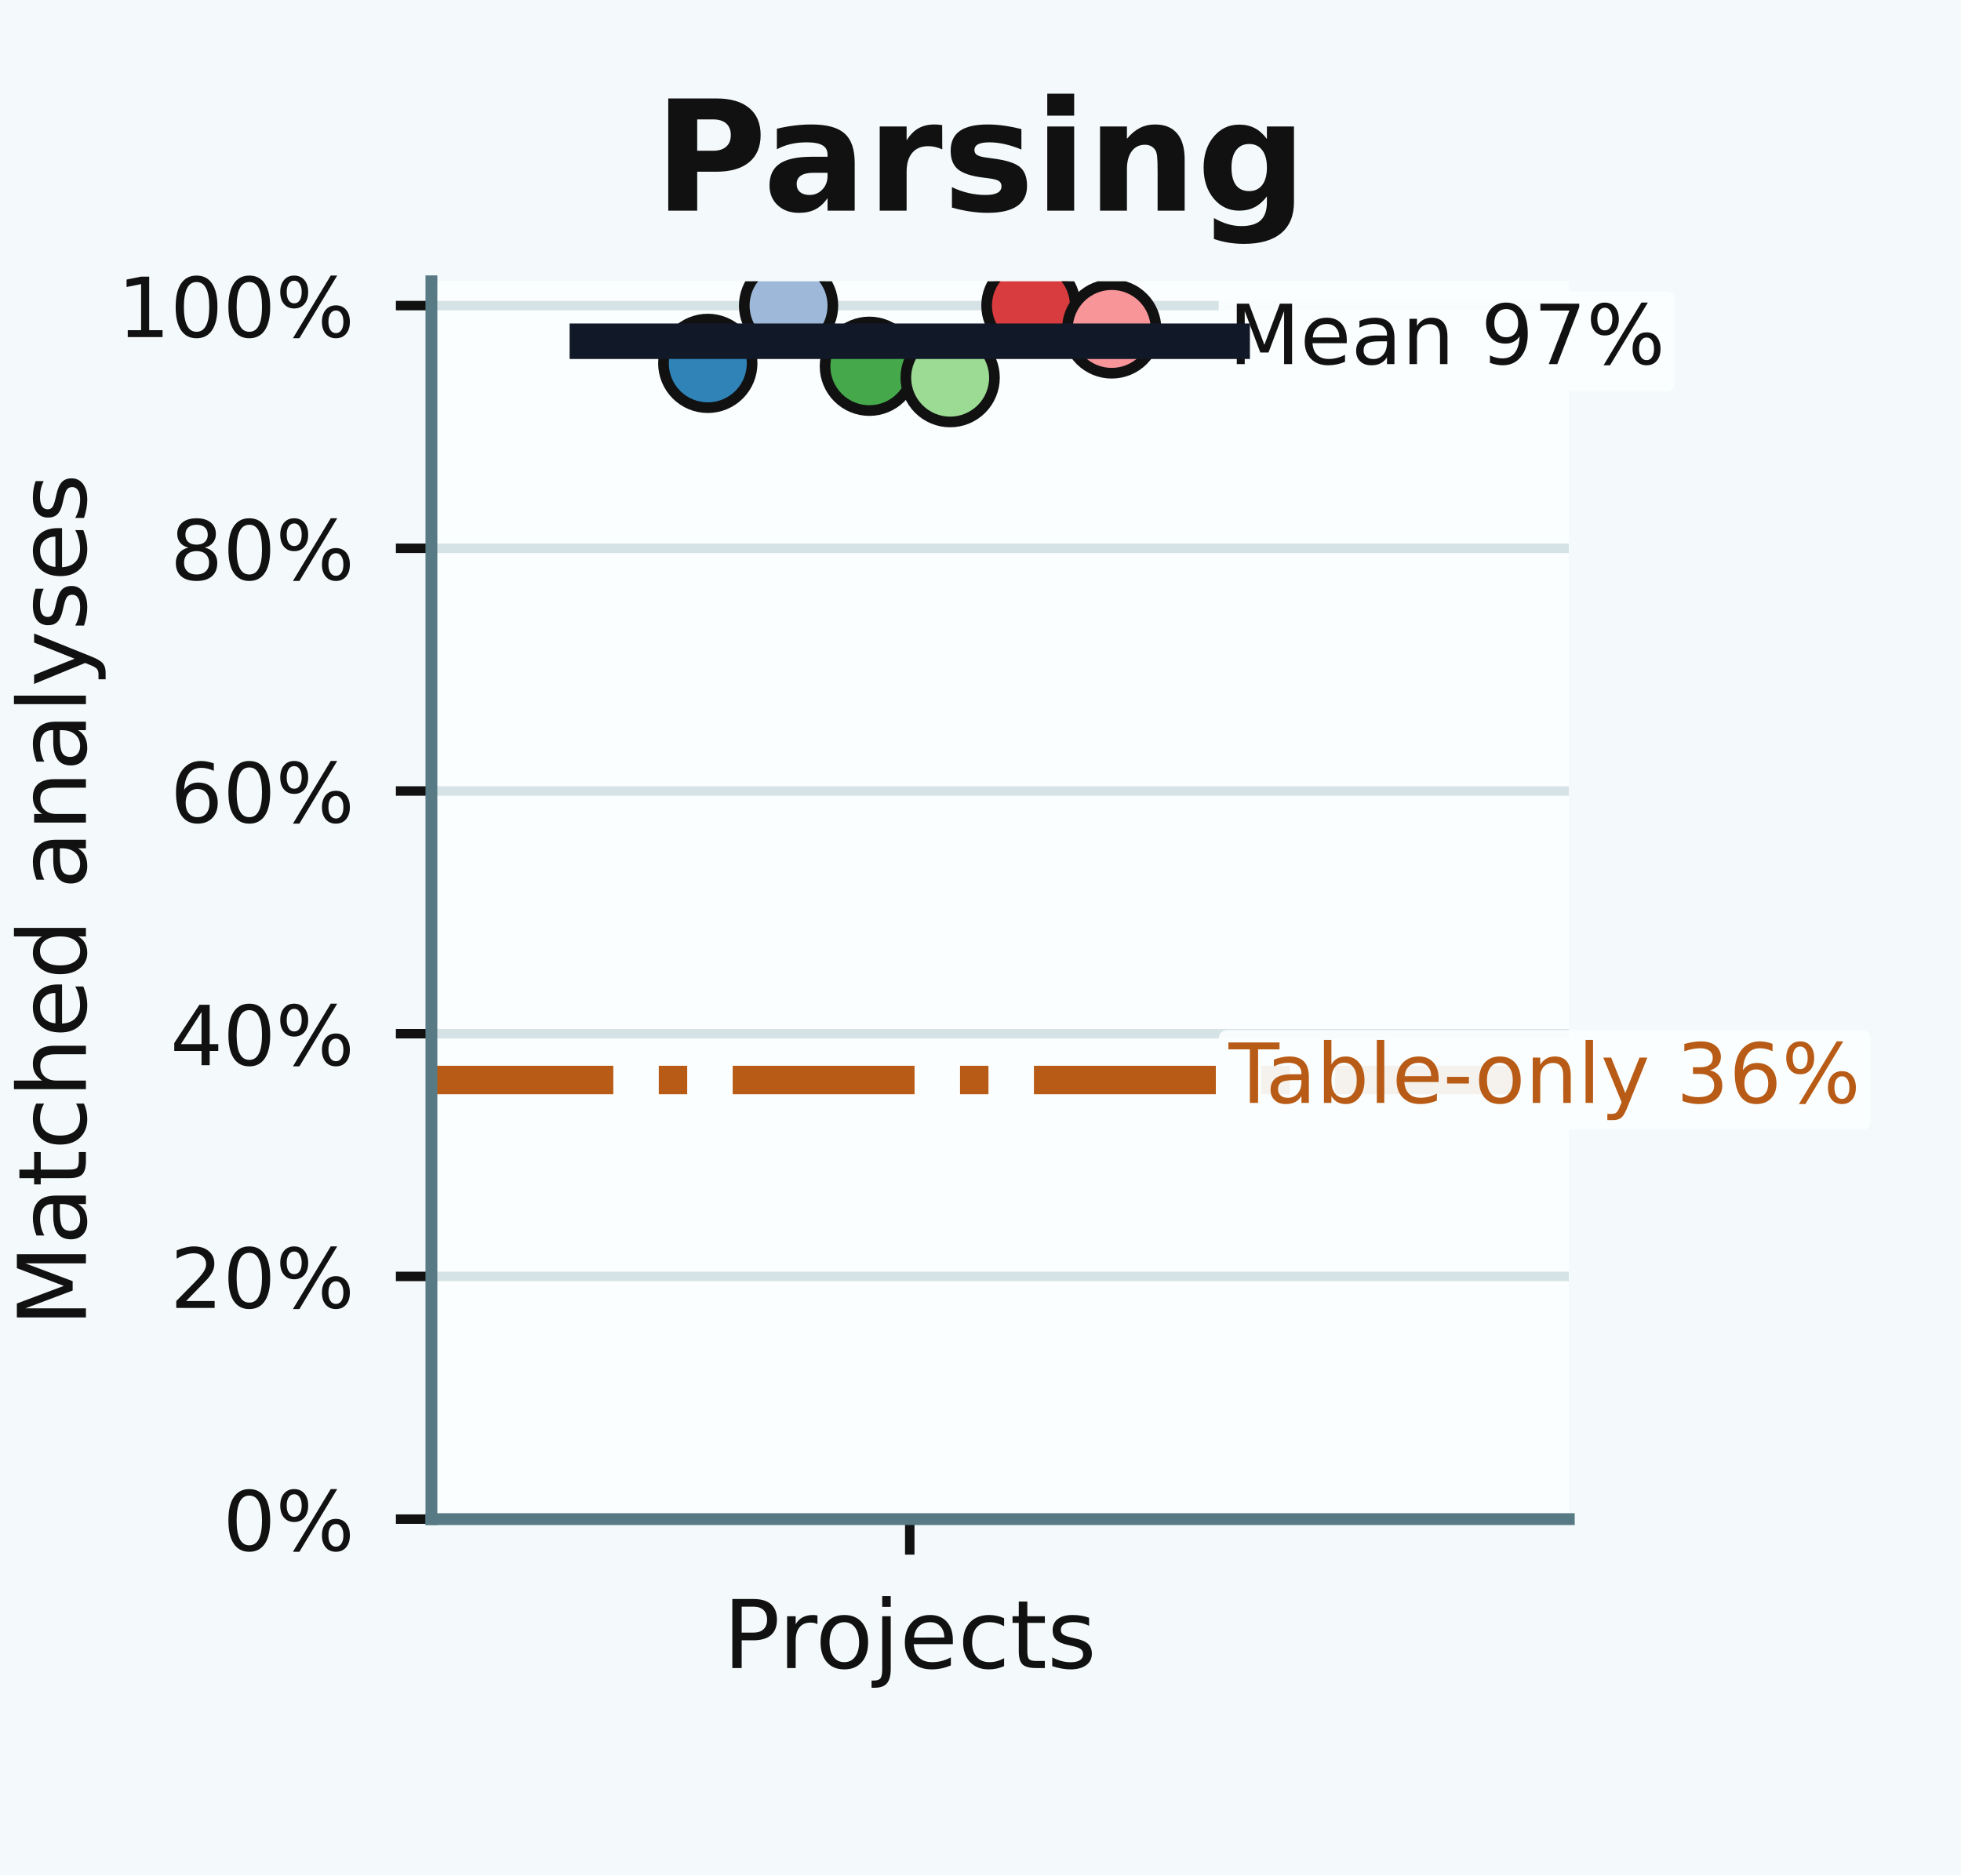
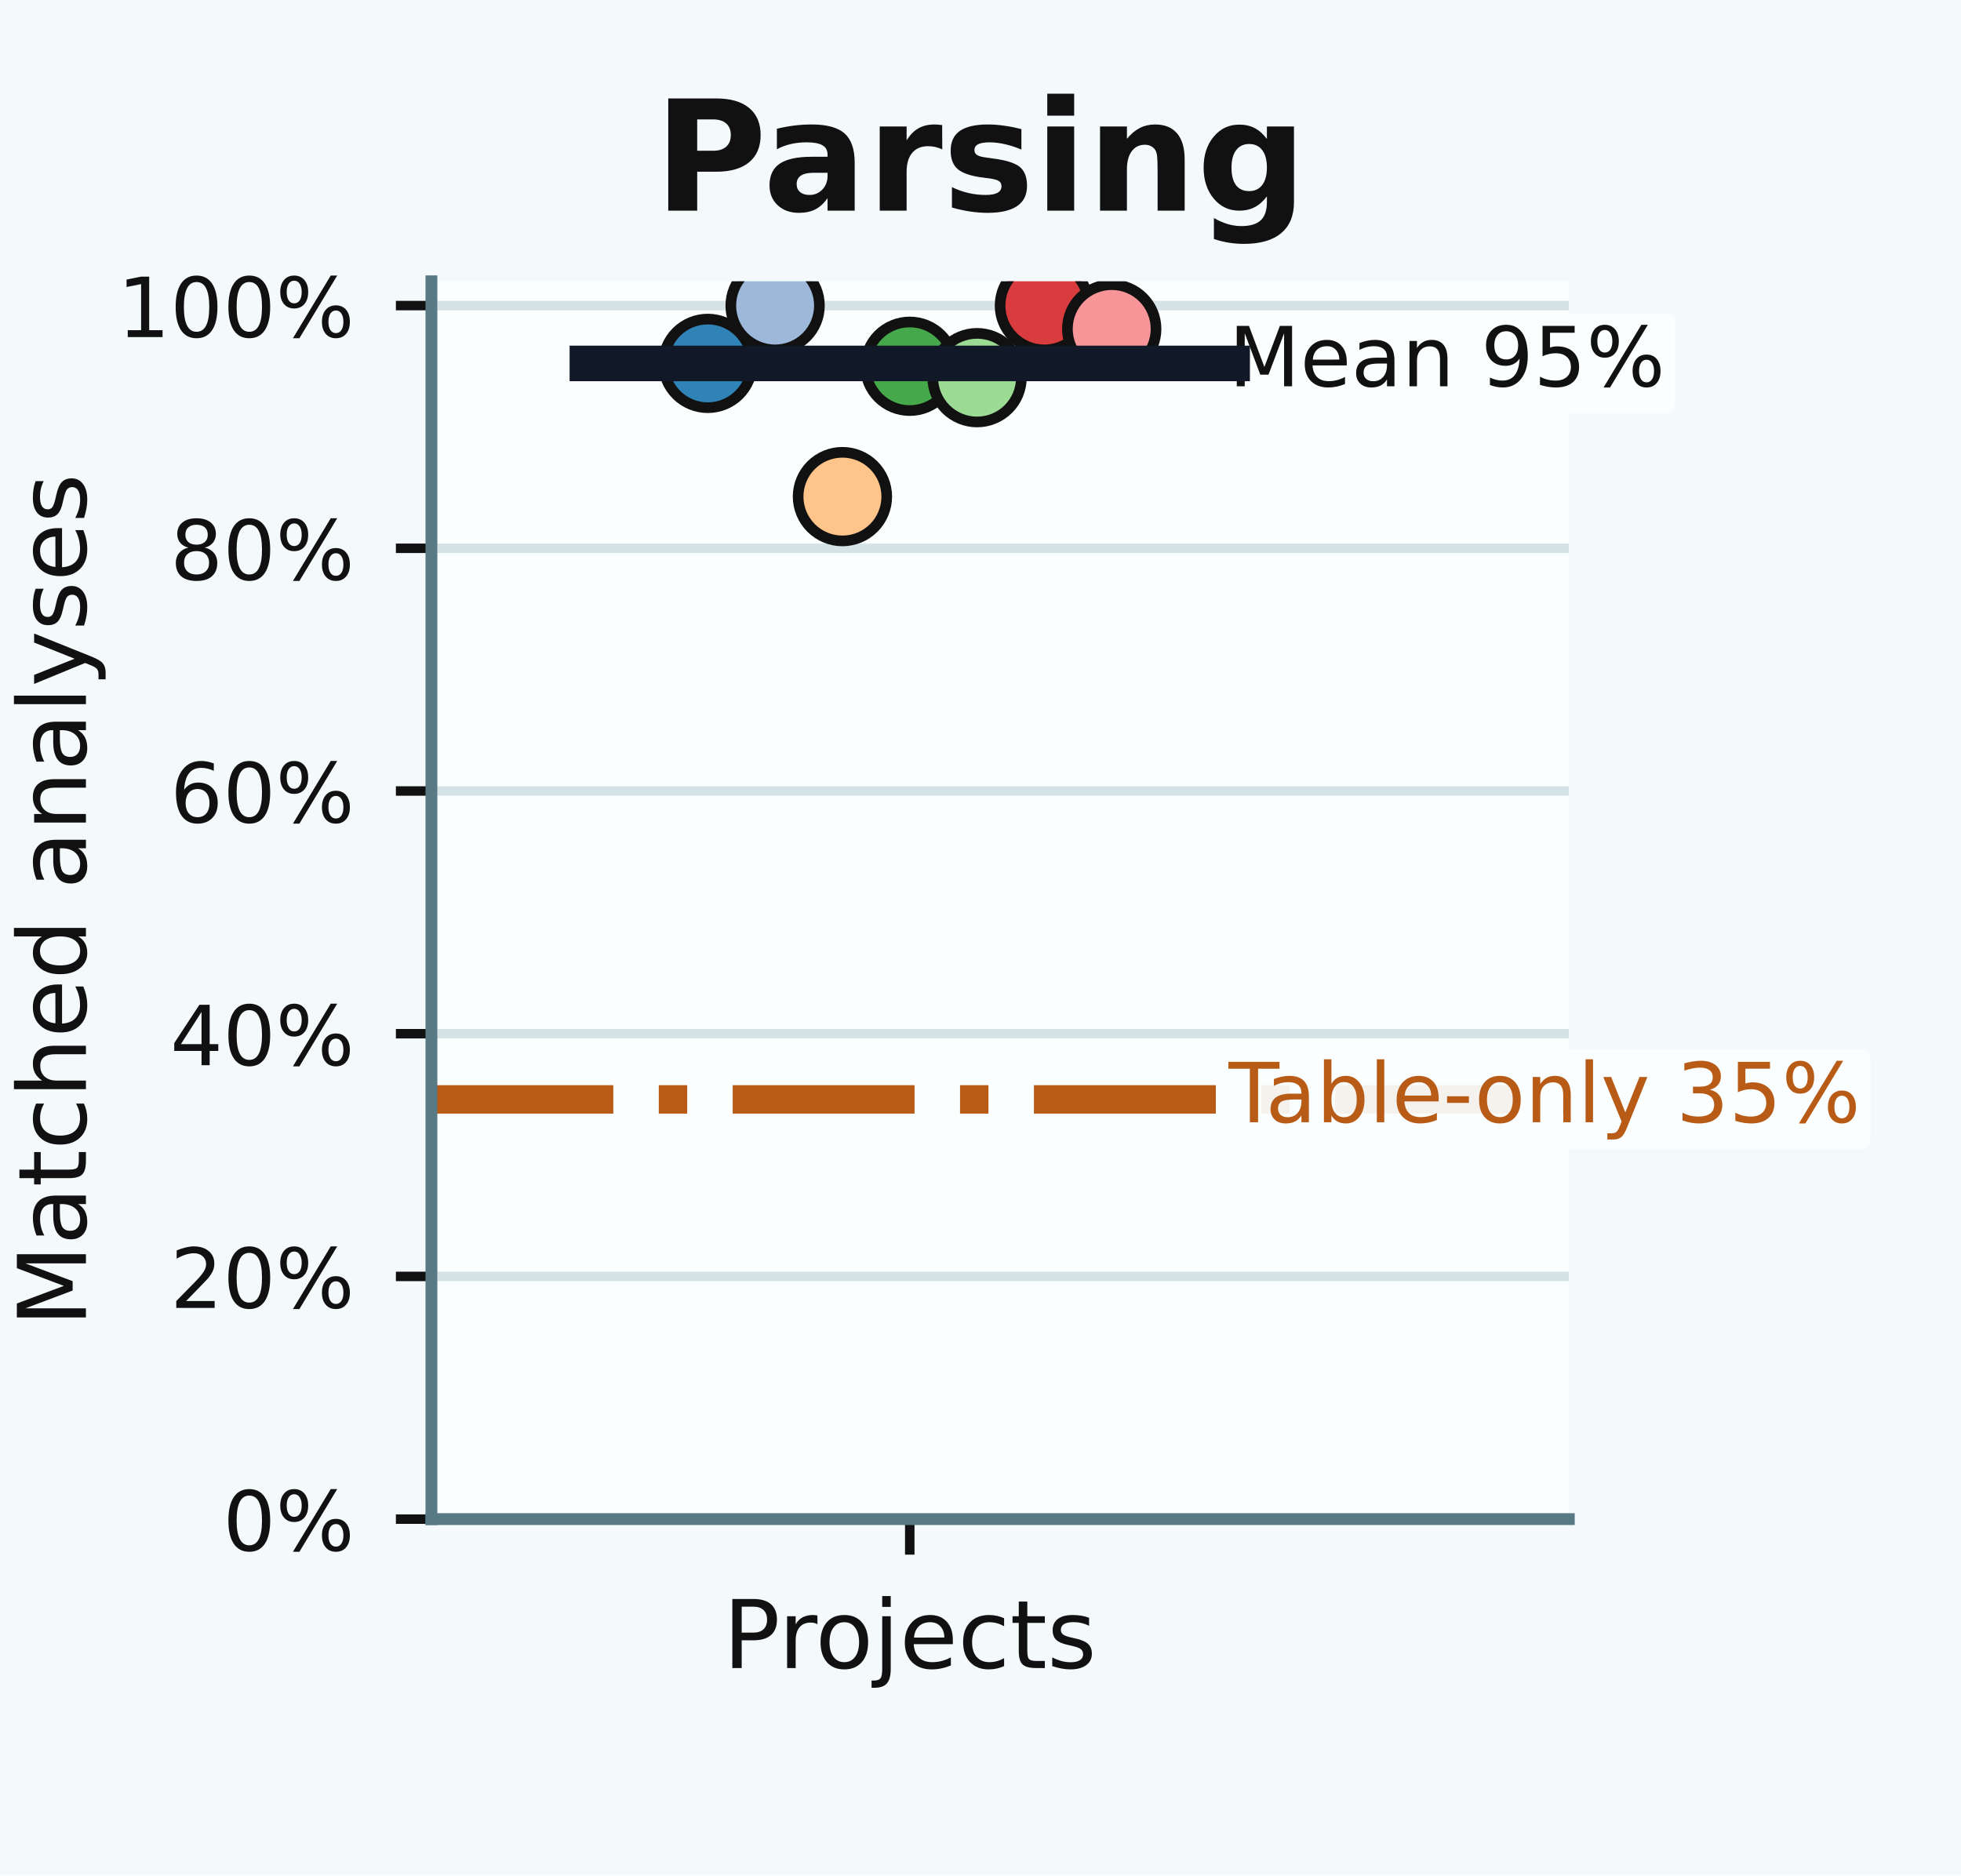
<svg xmlns="http://www.w3.org/2000/svg" xmlns:xlink="http://www.w3.org/1999/xlink" width="165.6pt" height="158.4pt" viewBox="0 0 165.6 158.4" version="1.1">
  <defs>
    <style type="text/css">*{stroke-linejoin: round; stroke-linecap: butt}</style>
  </defs>
  <g id="figure_1">
    <g id="patch_1">
      <path d="M 0 158.4  L 165.6 158.4  L 165.6 0  L 0 0  z " style="fill: #f4fafb" />
    </g>
    <g id="axes_1">
      <g id="patch_2">
        <path d="M 36.432 128.304  L 132.48 128.304  L 132.48 23.76  L 36.432 23.76  z " style="fill: #fbfefe" />
      </g>
      <g id="matplotlib.axis_1">
        <g id="xtick_1">
          <g id="line2d_1">
            <defs>
-               <path id="m697a2c0433" d="M 0 0  L 0 3  " style="stroke: #111111; stroke-width: 0.8" />
+               <path id="m175a71ac74" d="M 0 0  L 0 3  " style="stroke: #111111; stroke-width: 0.8" />
            </defs>
            <g>
-               <use xlink:href="#m697a2c0433" x="76.826" y="128.304" style="fill: #111111; stroke: #111111; stroke-width: 0.8" />
+               <use xlink:href="#m175a71ac74" x="76.826" y="128.304" style="fill: #111111; stroke: #111111; stroke-width: 0.8" />
            </g>
          </g>
          <g id="text_1">
            <g style="fill: #111111" transform="translate(61.05852 140.8827) scale(0.08 -0.08)">
              <defs>
                <path id="DejaVuSans-50" d="M 1259 4147  L 1259 2394  L 2053 2394  Q 2494 2394 2734 2622  Q 2975 2850 2975 3272  Q 2975 3691 2734 3919  Q 2494 4147 2053 4147  L 1259 4147  z M 628 4666  L 2053 4666  Q 2838 4666 3239 4311  Q 3641 3956 3641 3272  Q 3641 2581 3239 2228  Q 2838 1875 2053 1875  L 1259 1875  L 1259 0  L 628 0  L 628 4666  z " transform="scale(0.015625)" />
                <path id="DejaVuSans-72" d="M 2631 2963  Q 2534 3019 2420 3045  Q 2306 3072 2169 3072  Q 1681 3072 1420 2755  Q 1159 2438 1159 1844  L 1159 0  L 581 0  L 581 3500  L 1159 3500  L 1159 2956  Q 1341 3275 1631 3429  Q 1922 3584 2338 3584  Q 2397 3584 2469 3576  Q 2541 3569 2628 3553  L 2631 2963  z " transform="scale(0.015625)" />
                <path id="DejaVuSans-6f" d="M 1959 3097  Q 1497 3097 1228 2736  Q 959 2375 959 1747  Q 959 1119 1226 758  Q 1494 397 1959 397  Q 2419 397 2687 759  Q 2956 1122 2956 1747  Q 2956 2369 2687 2733  Q 2419 3097 1959 3097  z M 1959 3584  Q 2709 3584 3137 3096  Q 3566 2609 3566 1747  Q 3566 888 3137 398  Q 2709 -91 1959 -91  Q 1206 -91 779 398  Q 353 888 353 1747  Q 353 2609 779 3096  Q 1206 3584 1959 3584  z " transform="scale(0.015625)" />
                <path id="DejaVuSans-6a" d="M 603 3500  L 1178 3500  L 1178 -63  Q 1178 -731 923 -1031  Q 669 -1331 103 -1331  L -116 -1331  L -116 -844  L 38 -844  Q 366 -844 484 -692  Q 603 -541 603 -63  L 603 3500  z M 603 4863  L 1178 4863  L 1178 4134  L 603 4134  L 603 4863  z " transform="scale(0.015625)" />
                <path id="DejaVuSans-65" d="M 3597 1894  L 3597 1613  L 953 1613  Q 991 1019 1311 708  Q 1631 397 2203 397  Q 2534 397 2845 478  Q 3156 559 3463 722  L 3463 178  Q 3153 47 2828 -22  Q 2503 -91 2169 -91  Q 1331 -91 842 396  Q 353 884 353 1716  Q 353 2575 817 3079  Q 1281 3584 2069 3584  Q 2775 3584 3186 3129  Q 3597 2675 3597 1894  z M 3022 2063  Q 3016 2534 2758 2815  Q 2500 3097 2075 3097  Q 1594 3097 1305 2825  Q 1016 2553 972 2059  L 3022 2063  z " transform="scale(0.015625)" />
                <path id="DejaVuSans-63" d="M 3122 3366  L 3122 2828  Q 2878 2963 2633 3030  Q 2388 3097 2138 3097  Q 1578 3097 1268 2742  Q 959 2388 959 1747  Q 959 1106 1268 751  Q 1578 397 2138 397  Q 2388 397 2633 464  Q 2878 531 3122 666  L 3122 134  Q 2881 22 2623 -34  Q 2366 -91 2075 -91  Q 1284 -91 818 406  Q 353 903 353 1747  Q 353 2603 823 3093  Q 1294 3584 2113 3584  Q 2378 3584 2631 3529  Q 2884 3475 3122 3366  z " transform="scale(0.015625)" />
                <path id="DejaVuSans-74" d="M 1172 4494  L 1172 3500  L 2356 3500  L 2356 3053  L 1172 3053  L 1172 1153  Q 1172 725 1289 603  Q 1406 481 1766 481  L 2356 481  L 2356 0  L 1766 0  Q 1100 0 847 248  Q 594 497 594 1153  L 594 3053  L 172 3053  L 172 3500  L 594 3500  L 594 4494  L 1172 4494  z " transform="scale(0.015625)" />
                <path id="DejaVuSans-73" d="M 2834 3397  L 2834 2853  Q 2591 2978 2328 3040  Q 2066 3103 1784 3103  Q 1356 3103 1142 2972  Q 928 2841 928 2578  Q 928 2378 1081 2264  Q 1234 2150 1697 2047  L 1894 2003  Q 2506 1872 2764 1633  Q 3022 1394 3022 966  Q 3022 478 2636 193  Q 2250 -91 1575 -91  Q 1294 -91 989 -36  Q 684 19 347 128  L 347 722  Q 666 556 975 473  Q 1284 391 1588 391  Q 1994 391 2212 530  Q 2431 669 2431 922  Q 2431 1156 2273 1281  Q 2116 1406 1581 1522  L 1381 1569  Q 847 1681 609 1914  Q 372 2147 372 2553  Q 372 3047 722 3315  Q 1072 3584 1716 3584  Q 2034 3584 2315 3537  Q 2597 3491 2834 3397  z " transform="scale(0.015625)" />
              </defs>
              <use xlink:href="#DejaVuSans-50" />
              <use xlink:href="#DejaVuSans-72" transform="translate(58.55273 0)" />
              <use xlink:href="#DejaVuSans-6f" transform="translate(97.41602 0)" />
              <use xlink:href="#DejaVuSans-6a" transform="translate(158.5977 0)" />
              <use xlink:href="#DejaVuSans-65" transform="translate(186.3809 0)" />
              <use xlink:href="#DejaVuSans-63" transform="translate(247.9043 0)" />
              <use xlink:href="#DejaVuSans-74" transform="translate(302.8848 0)" />
              <use xlink:href="#DejaVuSans-73" transform="translate(342.0938 0)" />
            </g>
          </g>
        </g>
      </g>
      <g id="matplotlib.axis_2">
        <g id="ytick_1">
          <g id="line2d_2">
-             <path d="M 36.432 128.304  L 132.48 128.304  " clip-path="url(#paa375cc5f7)" style="fill: none; stroke: #c8d8dd; stroke-opacity: 0.72; stroke-width: 0.8; stroke-linecap: square" />
+             <path d="M 36.432 128.304  L 132.48 128.304  " clip-path="url(#pbb4b56cf1d)" style="fill: none; stroke: #c8d8dd; stroke-opacity: 0.72; stroke-width: 0.8; stroke-linecap: square" />
          </g>
          <g id="line2d_3">
            <defs>
-               <path id="mcfb5c35cbd" d="M 0 0  L -3 0  " style="stroke: #111111; stroke-width: 0.8" />
+               <path id="m7b8b18f53b" d="M 0 0  L -3 0  " style="stroke: #111111; stroke-width: 0.8" />
            </defs>
            <g>
-               <use xlink:href="#mcfb5c35cbd" x="36.432" y="128.304" style="fill: #111111; stroke: #111111; stroke-width: 0.8" />
+               <use xlink:href="#m7b8b18f53b" x="36.432" y="128.304" style="fill: #111111; stroke: #111111; stroke-width: 0.8" />
            </g>
          </g>
          <g id="text_2">
            <g style="fill: #111111" transform="translate(18.82716 130.9635) scale(0.07 -0.07)">
              <defs>
                <path id="DejaVuSans-30" d="M 2034 4250  Q 1547 4250 1301 3770  Q 1056 3291 1056 2328  Q 1056 1369 1301 889  Q 1547 409 2034 409  Q 2525 409 2770 889  Q 3016 1369 3016 2328  Q 3016 3291 2770 3770  Q 2525 4250 2034 4250  z M 2034 4750  Q 2819 4750 3233 4129  Q 3647 3509 3647 2328  Q 3647 1150 3233 529  Q 2819 -91 2034 -91  Q 1250 -91 836 529  Q 422 1150 422 2328  Q 422 3509 836 4129  Q 1250 4750 2034 4750  z " transform="scale(0.015625)" />
                <path id="DejaVuSans-25" d="M 4653 2053  Q 4381 2053 4226 1822  Q 4072 1591 4072 1178  Q 4072 772 4226 539  Q 4381 306 4653 306  Q 4919 306 5073 539  Q 5228 772 5228 1178  Q 5228 1588 5073 1820  Q 4919 2053 4653 2053  z M 4653 2450  Q 5147 2450 5437 2106  Q 5728 1763 5728 1178  Q 5728 594 5436 251  Q 5144 -91 4653 -91  Q 4153 -91 3862 251  Q 3572 594 3572 1178  Q 3572 1766 3864 2108  Q 4156 2450 4653 2450  z M 1428 4353  Q 1159 4353 1004 4120  Q 850 3888 850 3481  Q 850 3069 1003 2837  Q 1156 2606 1428 2606  Q 1700 2606 1854 2837  Q 2009 3069 2009 3481  Q 2009 3884 1853 4118  Q 1697 4353 1428 4353  z M 4250 4750  L 4750 4750  L 1831 -91  L 1331 -91  L 4250 4750  z M 1428 4750  Q 1922 4750 2215 4408  Q 2509 4066 2509 3481  Q 2509 2891 2217 2550  Q 1925 2209 1428 2209  Q 931 2209 642 2551  Q 353 2894 353 3481  Q 353 4063 643 4406  Q 934 4750 1428 4750  z " transform="scale(0.015625)" />
              </defs>
              <use xlink:href="#DejaVuSans-30" />
              <use xlink:href="#DejaVuSans-25" transform="translate(63.62305 0)" />
            </g>
          </g>
        </g>
        <g id="ytick_2">
          <g id="line2d_4">
-             <path d="M 36.432 107.805  L 132.48 107.805  " clip-path="url(#paa375cc5f7)" style="fill: none; stroke: #c8d8dd; stroke-opacity: 0.72; stroke-width: 0.8; stroke-linecap: square" />
+             <path d="M 36.432 107.805  L 132.48 107.805  " clip-path="url(#pbb4b56cf1d)" style="fill: none; stroke: #c8d8dd; stroke-opacity: 0.72; stroke-width: 0.8; stroke-linecap: square" />
          </g>
          <g id="line2d_5">
            <g>
-               <use xlink:href="#mcfb5c35cbd" x="36.432" y="107.805" style="fill: #111111; stroke: #111111; stroke-width: 0.8" />
+               <use xlink:href="#m7b8b18f53b" x="36.432" y="107.805" style="fill: #111111; stroke: #111111; stroke-width: 0.8" />
            </g>
          </g>
          <g id="text_3">
            <g style="fill: #111111" transform="translate(14.37341 110.4646) scale(0.07 -0.07)">
              <defs>
                <path id="DejaVuSans-32" d="M 1228 531  L 3431 531  L 3431 0  L 469 0  L 469 531  Q 828 903 1448 1529  Q 2069 2156 2228 2338  Q 2531 2678 2651 2914  Q 2772 3150 2772 3378  Q 2772 3750 2511 3984  Q 2250 4219 1831 4219  Q 1534 4219 1204 4116  Q 875 4013 500 3803  L 500 4441  Q 881 4594 1212 4672  Q 1544 4750 1819 4750  Q 2544 4750 2975 4387  Q 3406 4025 3406 3419  Q 3406 3131 3298 2873  Q 3191 2616 2906 2266  Q 2828 2175 2409 1742  Q 1991 1309 1228 531  z " transform="scale(0.015625)" />
              </defs>
              <use xlink:href="#DejaVuSans-32" />
              <use xlink:href="#DejaVuSans-30" transform="translate(63.62305 0)" />
              <use xlink:href="#DejaVuSans-25" transform="translate(127.2461 0)" />
            </g>
          </g>
        </g>
        <g id="ytick_3">
          <g id="line2d_6">
-             <path d="M 36.432 87.306  L 132.48 87.306  " clip-path="url(#paa375cc5f7)" style="fill: none; stroke: #c8d8dd; stroke-opacity: 0.72; stroke-width: 0.8; stroke-linecap: square" />
+             <path d="M 36.432 87.306  L 132.48 87.306  " clip-path="url(#pbb4b56cf1d)" style="fill: none; stroke: #c8d8dd; stroke-opacity: 0.72; stroke-width: 0.8; stroke-linecap: square" />
          </g>
          <g id="line2d_7">
            <g>
-               <use xlink:href="#mcfb5c35cbd" x="36.432" y="87.306" style="fill: #111111; stroke: #111111; stroke-width: 0.8" />
+               <use xlink:href="#m7b8b18f53b" x="36.432" y="87.306" style="fill: #111111; stroke: #111111; stroke-width: 0.8" />
            </g>
          </g>
          <g id="text_4">
            <g style="fill: #111111" transform="translate(14.37341 89.96581) scale(0.07 -0.07)">
              <defs>
                <path id="DejaVuSans-34" d="M 2419 4116  L 825 1625  L 2419 1625  L 2419 4116  z M 2253 4666  L 3047 4666  L 3047 1625  L 3713 1625  L 3713 1100  L 3047 1100  L 3047 0  L 2419 0  L 2419 1100  L 313 1100  L 313 1709  L 2253 4666  z " transform="scale(0.015625)" />
              </defs>
              <use xlink:href="#DejaVuSans-34" />
              <use xlink:href="#DejaVuSans-30" transform="translate(63.62305 0)" />
              <use xlink:href="#DejaVuSans-25" transform="translate(127.2461 0)" />
            </g>
          </g>
        </g>
        <g id="ytick_4">
          <g id="line2d_8">
-             <path d="M 36.432 66.808  L 132.48 66.808  " clip-path="url(#paa375cc5f7)" style="fill: none; stroke: #c8d8dd; stroke-opacity: 0.72; stroke-width: 0.8; stroke-linecap: square" />
+             <path d="M 36.432 66.808  L 132.48 66.808  " clip-path="url(#pbb4b56cf1d)" style="fill: none; stroke: #c8d8dd; stroke-opacity: 0.72; stroke-width: 0.8; stroke-linecap: square" />
          </g>
          <g id="line2d_9">
            <g>
-               <use xlink:href="#mcfb5c35cbd" x="36.432" y="66.808" style="fill: #111111; stroke: #111111; stroke-width: 0.8" />
+               <use xlink:href="#m7b8b18f53b" x="36.432" y="66.808" style="fill: #111111; stroke: #111111; stroke-width: 0.8" />
            </g>
          </g>
          <g id="text_5">
            <g style="fill: #111111" transform="translate(14.37341 69.46698) scale(0.07 -0.07)">
              <defs>
                <path id="DejaVuSans-36" d="M 2113 2584  Q 1688 2584 1439 2293  Q 1191 2003 1191 1497  Q 1191 994 1439 701  Q 1688 409 2113 409  Q 2538 409 2786 701  Q 3034 994 3034 1497  Q 3034 2003 2786 2293  Q 2538 2584 2113 2584  z M 3366 4563  L 3366 3988  Q 3128 4100 2886 4159  Q 2644 4219 2406 4219  Q 1781 4219 1451 3797  Q 1122 3375 1075 2522  Q 1259 2794 1537 2939  Q 1816 3084 2150 3084  Q 2853 3084 3261 2657  Q 3669 2231 3669 1497  Q 3669 778 3244 343  Q 2819 -91 2113 -91  Q 1303 -91 875 529  Q 447 1150 447 2328  Q 447 3434 972 4092  Q 1497 4750 2381 4750  Q 2619 4750 2861 4703  Q 3103 4656 3366 4563  z " transform="scale(0.015625)" />
              </defs>
              <use xlink:href="#DejaVuSans-36" />
              <use xlink:href="#DejaVuSans-30" transform="translate(63.62305 0)" />
              <use xlink:href="#DejaVuSans-25" transform="translate(127.2461 0)" />
            </g>
          </g>
        </g>
        <g id="ytick_5">
          <g id="line2d_10">
-             <path d="M 36.432 46.309  L 132.48 46.309  " clip-path="url(#paa375cc5f7)" style="fill: none; stroke: #c8d8dd; stroke-opacity: 0.72; stroke-width: 0.8; stroke-linecap: square" />
+             <path d="M 36.432 46.309  L 132.48 46.309  " clip-path="url(#pbb4b56cf1d)" style="fill: none; stroke: #c8d8dd; stroke-opacity: 0.72; stroke-width: 0.8; stroke-linecap: square" />
          </g>
          <g id="line2d_11">
            <g>
-               <use xlink:href="#mcfb5c35cbd" x="36.432" y="46.309" style="fill: #111111; stroke: #111111; stroke-width: 0.8" />
+               <use xlink:href="#m7b8b18f53b" x="36.432" y="46.309" style="fill: #111111; stroke: #111111; stroke-width: 0.8" />
            </g>
          </g>
          <g id="text_6">
            <g style="fill: #111111" transform="translate(14.37341 48.96816) scale(0.07 -0.07)">
              <defs>
                <path id="DejaVuSans-38" d="M 2034 2216  Q 1584 2216 1326 1975  Q 1069 1734 1069 1313  Q 1069 891 1326 650  Q 1584 409 2034 409  Q 2484 409 2743 651  Q 3003 894 3003 1313  Q 3003 1734 2745 1975  Q 2488 2216 2034 2216  z M 1403 2484  Q 997 2584 770 2862  Q 544 3141 544 3541  Q 544 4100 942 4425  Q 1341 4750 2034 4750  Q 2731 4750 3128 4425  Q 3525 4100 3525 3541  Q 3525 3141 3298 2862  Q 3072 2584 2669 2484  Q 3125 2378 3379 2068  Q 3634 1759 3634 1313  Q 3634 634 3220 271  Q 2806 -91 2034 -91  Q 1263 -91 848 271  Q 434 634 434 1313  Q 434 1759 690 2068  Q 947 2378 1403 2484  z M 1172 3481  Q 1172 3119 1398 2916  Q 1625 2713 2034 2713  Q 2441 2713 2670 2916  Q 2900 3119 2900 3481  Q 2900 3844 2670 4047  Q 2441 4250 2034 4250  Q 1625 4250 1398 4047  Q 1172 3844 1172 3481  z " transform="scale(0.015625)" />
              </defs>
              <use xlink:href="#DejaVuSans-38" />
              <use xlink:href="#DejaVuSans-30" transform="translate(63.62305 0)" />
              <use xlink:href="#DejaVuSans-25" transform="translate(127.2461 0)" />
            </g>
          </g>
        </g>
        <g id="ytick_6">
          <g id="line2d_12">
-             <path d="M 36.432 25.81  L 132.48 25.81  " clip-path="url(#paa375cc5f7)" style="fill: none; stroke: #c8d8dd; stroke-opacity: 0.72; stroke-width: 0.8; stroke-linecap: square" />
+             <path d="M 36.432 25.81  L 132.48 25.81  " clip-path="url(#pbb4b56cf1d)" style="fill: none; stroke: #c8d8dd; stroke-opacity: 0.72; stroke-width: 0.8; stroke-linecap: square" />
          </g>
          <g id="line2d_13">
            <g>
-               <use xlink:href="#mcfb5c35cbd" x="36.432" y="25.81" style="fill: #111111; stroke: #111111; stroke-width: 0.8" />
+               <use xlink:href="#m7b8b18f53b" x="36.432" y="25.81" style="fill: #111111; stroke: #111111; stroke-width: 0.8" />
            </g>
          </g>
          <g id="text_7">
            <g style="fill: #111111" transform="translate(9.919656 28.46934) scale(0.07 -0.07)">
              <defs>
                <path id="DejaVuSans-31" d="M 794 531  L 1825 531  L 1825 4091  L 703 3866  L 703 4441  L 1819 4666  L 2450 4666  L 2450 531  L 3481 531  L 3481 0  L 794 0  L 794 531  z " transform="scale(0.015625)" />
              </defs>
              <use xlink:href="#DejaVuSans-31" />
              <use xlink:href="#DejaVuSans-30" transform="translate(63.62305 0)" />
              <use xlink:href="#DejaVuSans-30" transform="translate(127.2461 0)" />
              <use xlink:href="#DejaVuSans-25" transform="translate(190.8691 0)" />
            </g>
          </g>
        </g>
        <g id="text_8">
          <g style="fill: #111111" transform="translate(7.255906 112.0539) rotate(-90) scale(0.08 -0.08)">
            <defs>
              <path id="DejaVuSans-4d" d="M 628 4666  L 1569 4666  L 2759 1491  L 3956 4666  L 4897 4666  L 4897 0  L 4281 0  L 4281 4097  L 3078 897  L 2444 897  L 1241 4097  L 1241 0  L 628 0  L 628 4666  z " transform="scale(0.015625)" />
              <path id="DejaVuSans-61" d="M 2194 1759  Q 1497 1759 1228 1600  Q 959 1441 959 1056  Q 959 750 1161 570  Q 1363 391 1709 391  Q 2188 391 2477 730  Q 2766 1069 2766 1631  L 2766 1759  L 2194 1759  z M 3341 1997  L 3341 0  L 2766 0  L 2766 531  Q 2569 213 2275 61  Q 1981 -91 1556 -91  Q 1019 -91 701 211  Q 384 513 384 1019  Q 384 1609 779 1909  Q 1175 2209 1959 2209  L 2766 2209  L 2766 2266  Q 2766 2663 2505 2880  Q 2244 3097 1772 3097  Q 1472 3097 1187 3025  Q 903 2953 641 2809  L 641 3341  Q 956 3463 1253 3523  Q 1550 3584 1831 3584  Q 2591 3584 2966 3190  Q 3341 2797 3341 1997  z " transform="scale(0.015625)" />
              <path id="DejaVuSans-68" d="M 3513 2113  L 3513 0  L 2938 0  L 2938 2094  Q 2938 2591 2744 2837  Q 2550 3084 2163 3084  Q 1697 3084 1428 2787  Q 1159 2491 1159 1978  L 1159 0  L 581 0  L 581 4863  L 1159 4863  L 1159 2956  Q 1366 3272 1645 3428  Q 1925 3584 2291 3584  Q 2894 3584 3203 3211  Q 3513 2838 3513 2113  z " transform="scale(0.015625)" />
              <path id="DejaVuSans-64" d="M 2906 2969  L 2906 4863  L 3481 4863  L 3481 0  L 2906 0  L 2906 525  Q 2725 213 2448 61  Q 2172 -91 1784 -91  Q 1150 -91 751 415  Q 353 922 353 1747  Q 353 2572 751 3078  Q 1150 3584 1784 3584  Q 2172 3584 2448 3432  Q 2725 3281 2906 2969  z M 947 1747  Q 947 1113 1208 752  Q 1469 391 1925 391  Q 2381 391 2643 752  Q 2906 1113 2906 1747  Q 2906 2381 2643 2742  Q 2381 3103 1925 3103  Q 1469 3103 1208 2742  Q 947 2381 947 1747  z " transform="scale(0.015625)" />
              <path id="DejaVuSans-20" transform="scale(0.015625)" />
              <path id="DejaVuSans-6e" d="M 3513 2113  L 3513 0  L 2938 0  L 2938 2094  Q 2938 2591 2744 2837  Q 2550 3084 2163 3084  Q 1697 3084 1428 2787  Q 1159 2491 1159 1978  L 1159 0  L 581 0  L 581 3500  L 1159 3500  L 1159 2956  Q 1366 3272 1645 3428  Q 1925 3584 2291 3584  Q 2894 3584 3203 3211  Q 3513 2838 3513 2113  z " transform="scale(0.015625)" />
              <path id="DejaVuSans-6c" d="M 603 4863  L 1178 4863  L 1178 0  L 603 0  L 603 4863  z " transform="scale(0.015625)" />
              <path id="DejaVuSans-79" d="M 2059 -325  Q 1816 -950 1584 -1140  Q 1353 -1331 966 -1331  L 506 -1331  L 506 -850  L 844 -850  Q 1081 -850 1212 -737  Q 1344 -625 1503 -206  L 1606 56  L 191 3500  L 800 3500  L 1894 763  L 2988 3500  L 3597 3500  L 2059 -325  z " transform="scale(0.015625)" />
            </defs>
            <use xlink:href="#DejaVuSans-4d" />
            <use xlink:href="#DejaVuSans-61" transform="translate(86.2793 0)" />
            <use xlink:href="#DejaVuSans-74" transform="translate(147.5586 0)" />
            <use xlink:href="#DejaVuSans-63" transform="translate(186.7676 0)" />
            <use xlink:href="#DejaVuSans-68" transform="translate(241.748 0)" />
            <use xlink:href="#DejaVuSans-65" transform="translate(305.127 0)" />
            <use xlink:href="#DejaVuSans-64" transform="translate(366.6504 0)" />
            <use xlink:href="#DejaVuSans-20" transform="translate(430.127 0)" />
            <use xlink:href="#DejaVuSans-61" transform="translate(461.9141 0)" />
            <use xlink:href="#DejaVuSans-6e" transform="translate(523.1934 0)" />
            <use xlink:href="#DejaVuSans-61" transform="translate(586.5723 0)" />
            <use xlink:href="#DejaVuSans-6c" transform="translate(647.8516 0)" />
            <use xlink:href="#DejaVuSans-79" transform="translate(675.6348 0)" />
            <use xlink:href="#DejaVuSans-73" transform="translate(734.8145 0)" />
            <use xlink:href="#DejaVuSans-65" transform="translate(786.9141 0)" />
            <use xlink:href="#DejaVuSans-73" transform="translate(848.4375 0)" />
          </g>
        </g>
      </g>
      <g id="line2d_14">
-         <path d="M 36.432 91.218  L 132.48 91.218  " clip-path="url(#paa375cc5f7)" style="fill: none; stroke-dasharray: 15.36,3.84,2.4,3.84; stroke-dashoffset: 0; stroke: #b85b16; stroke-width: 2.4" />
+         <path d="M 36.432 92.855  L 132.48 92.855  " clip-path="url(#pbb4b56cf1d)" style="fill: none; stroke-dasharray: 15.36,3.84,2.4,3.84; stroke-dashoffset: 0; stroke: #b85b16; stroke-width: 2.4" />
      </g>
      <g id="patch_3">
        <path d="M 36.432 128.304  L 36.432 23.76  " style="fill: none; stroke: #587a85; stroke-linejoin: miter; stroke-linecap: square" />
      </g>
      <g id="patch_4">
        <path d="M 36.432 128.304  L 132.48 128.304  " style="fill: none; stroke: #587a85; stroke-linejoin: miter; stroke-linecap: square" />
      </g>
      <g id="PathCollection_1">
        <defs>
-           <path id="m83c9451ee6" d="M 0 3.742  C 0.992 3.742 1.944 3.347 2.646 2.646  C 3.347 1.944 3.742 0.992 3.742 0  C 3.742 -0.992 3.347 -1.944 2.646 -2.646  C 1.944 -3.347 0.992 -3.742 0 -3.742  C -0.992 -3.742 -1.944 -3.347 -2.646 -2.646  C -3.347 -1.944 -3.742 -0.992 -3.742 0  C -3.742 0.992 -3.347 1.944 -2.646 2.646  C -1.944 3.347 -0.992 3.742 0 3.742  z " style="stroke: #111111; stroke-width: 0.9" />
-         </defs>
-         <g clip-path="url(#paa375cc5f7)">
-           <use xlink:href="#m83c9451ee6" x="59.771" y="30.691" style="fill: #2f83b7; stroke: #111111; stroke-width: 0.9" />
+           <path id="me2aede88cc" d="M 0 3.742  C 0.992 3.742 1.944 3.347 2.646 2.646  C 3.347 1.944 3.742 0.992 3.742 0  C 3.742 -0.992 3.347 -1.944 2.646 -2.646  C 1.944 -3.347 0.992 -3.742 0 -3.742  C -0.992 -3.742 -1.944 -3.347 -2.646 -2.646  C -3.347 -1.944 -3.742 -0.992 -3.742 0  C -3.742 0.992 -3.347 1.944 -2.646 2.646  C -1.944 3.347 -0.992 3.742 0 3.742  z " style="stroke: #111111; stroke-width: 0.9" />
+         </defs>
+         <g clip-path="url(#pbb4b56cf1d)">
+           <use xlink:href="#me2aede88cc" x="59.771" y="30.691" style="fill: #2f83b7; stroke: #111111; stroke-width: 0.9" />
        </g>
      </g>
      <g id="PathCollection_2">
        <defs>
-           <path id="m05cee812f7" d="M 0 3.742  C 0.992 3.742 1.944 3.347 2.646 2.646  C 3.347 1.944 3.742 0.992 3.742 0  C 3.742 -0.992 3.347 -1.944 2.646 -2.646  C 1.944 -3.347 0.992 -3.742 0 -3.742  C -0.992 -3.742 -1.944 -3.347 -2.646 -2.646  C -3.347 -1.944 -3.742 -0.992 -3.742 0  C -3.742 0.992 -3.347 1.944 -2.646 2.646  C -1.944 3.347 -0.992 3.742 0 3.742  z " style="stroke: #111111; stroke-width: 0.9" />
-         </defs>
-         <g clip-path="url(#paa375cc5f7)">
-           <use xlink:href="#m05cee812f7" x="66.593" y="25.81" style="fill: #9db8d9; stroke: #111111; stroke-width: 0.9" />
+           <path id="m58db46ef84" d="M 0 3.742  C 0.992 3.742 1.944 3.347 2.646 2.646  C 3.347 1.944 3.742 0.992 3.742 0  C 3.742 -0.992 3.347 -1.944 2.646 -2.646  C 1.944 -3.347 0.992 -3.742 0 -3.742  C -0.992 -3.742 -1.944 -3.347 -2.646 -2.646  C -3.347 -1.944 -3.742 -0.992 -3.742 0  C -3.742 0.992 -3.347 1.944 -2.646 2.646  C -1.944 3.347 -0.992 3.742 0 3.742  z " style="stroke: #111111; stroke-width: 0.9" />
+         </defs>
+         <g clip-path="url(#pbb4b56cf1d)">
+           <use xlink:href="#m58db46ef84" x="65.456" y="25.81" style="fill: #9db8d9; stroke: #111111; stroke-width: 0.9" />
        </g>
      </g>
      <g id="PathCollection_3">
        <defs>
-           <path id="m3536585551" d="M 0 3.742  C 0.992 3.742 1.944 3.347 2.646 2.646  C 3.347 1.944 3.742 0.992 3.742 0  C 3.742 -0.992 3.347 -1.944 2.646 -2.646  C 1.944 -3.347 0.992 -3.742 0 -3.742  C -0.992 -3.742 -1.944 -3.347 -2.646 -2.646  C -3.347 -1.944 -3.742 -0.992 -3.742 0  C -3.742 0.992 -3.347 1.944 -2.646 2.646  C -1.944 3.347 -0.992 3.742 0 3.742  z " style="stroke: #111111; stroke-width: 0.9" />
-         </defs>
-         <g clip-path="url(#paa375cc5f7)">
-           <use xlink:href="#m3536585551" x="73.415" y="30.935" style="fill: #45a84a; stroke: #111111; stroke-width: 0.9" />
+           <path id="m0f805d77bd" d="M 0 3.742  C 0.992 3.742 1.944 3.347 2.646 2.646  C 3.347 1.944 3.742 0.992 3.742 0  C 3.742 -0.992 3.347 -1.944 2.646 -2.646  C 1.944 -3.347 0.992 -3.742 0 -3.742  C -0.992 -3.742 -1.944 -3.347 -2.646 -2.646  C -3.347 -1.944 -3.742 -0.992 -3.742 0  C -3.742 0.992 -3.347 1.944 -2.646 2.646  C -1.944 3.347 -0.992 3.742 0 3.742  z " style="stroke: #111111; stroke-width: 0.9" />
+         </defs>
+         <g clip-path="url(#pbb4b56cf1d)">
+           <use xlink:href="#m0f805d77bd" x="71.141" y="41.943" style="fill: #ffc48a; stroke: #111111; stroke-width: 0.9" />
        </g>
      </g>
      <g id="PathCollection_4">
        <defs>
-           <path id="m056fc962b8" d="M 0 3.742  C 0.992 3.742 1.944 3.347 2.646 2.646  C 3.347 1.944 3.742 0.992 3.742 0  C 3.742 -0.992 3.347 -1.944 2.646 -2.646  C 1.944 -3.347 0.992 -3.742 0 -3.742  C -0.992 -3.742 -1.944 -3.347 -2.646 -2.646  C -3.347 -1.944 -3.742 -0.992 -3.742 0  C -3.742 0.992 -3.347 1.944 -2.646 2.646  C -1.944 3.347 -0.992 3.742 0 3.742  z " style="stroke: #111111; stroke-width: 0.9" />
-         </defs>
-         <g clip-path="url(#paa375cc5f7)">
-           <use xlink:href="#m056fc962b8" x="80.237" y="31.897" style="fill: #9cdb93; stroke: #111111; stroke-width: 0.9" />
+           <path id="mc357bd59e0" d="M 0 3.742  C 0.992 3.742 1.944 3.347 2.646 2.646  C 3.347 1.944 3.742 0.992 3.742 0  C 3.742 -0.992 3.347 -1.944 2.646 -2.646  C 1.944 -3.347 0.992 -3.742 0 -3.742  C -0.992 -3.742 -1.944 -3.347 -2.646 -2.646  C -3.347 -1.944 -3.742 -0.992 -3.742 0  C -3.742 0.992 -3.347 1.944 -2.646 2.646  C -1.944 3.347 -0.992 3.742 0 3.742  z " style="stroke: #111111; stroke-width: 0.9" />
+         </defs>
+         <g clip-path="url(#pbb4b56cf1d)">
+           <use xlink:href="#mc357bd59e0" x="76.826" y="30.935" style="fill: #45a84a; stroke: #111111; stroke-width: 0.9" />
        </g>
      </g>
      <g id="PathCollection_5">
        <defs>
-           <path id="m983510b41b" d="M 0 3.742  C 0.992 3.742 1.944 3.347 2.646 2.646  C 3.347 1.944 3.742 0.992 3.742 0  C 3.742 -0.992 3.347 -1.944 2.646 -2.646  C 1.944 -3.347 0.992 -3.742 0 -3.742  C -0.992 -3.742 -1.944 -3.347 -2.646 -2.646  C -3.347 -1.944 -3.742 -0.992 -3.742 0  C -3.742 0.992 -3.347 1.944 -2.646 2.646  C -1.944 3.347 -0.992 3.742 0 3.742  z " style="stroke: #111111; stroke-width: 0.9" />
-         </defs>
-         <g clip-path="url(#paa375cc5f7)">
-           <use xlink:href="#m983510b41b" x="87.059" y="25.81" style="fill: #d83c3e; stroke: #111111; stroke-width: 0.9" />
+           <path id="m93fb51cebf" d="M 0 3.742  C 0.992 3.742 1.944 3.347 2.646 2.646  C 3.347 1.944 3.742 0.992 3.742 0  C 3.742 -0.992 3.347 -1.944 2.646 -2.646  C 1.944 -3.347 0.992 -3.742 0 -3.742  C -0.992 -3.742 -1.944 -3.347 -2.646 -2.646  C -3.347 -1.944 -3.742 -0.992 -3.742 0  C -3.742 0.992 -3.347 1.944 -2.646 2.646  C -1.944 3.347 -0.992 3.742 0 3.742  z " style="stroke: #111111; stroke-width: 0.9" />
+         </defs>
+         <g clip-path="url(#pbb4b56cf1d)">
+           <use xlink:href="#m93fb51cebf" x="82.511" y="31.897" style="fill: #9cdb93; stroke: #111111; stroke-width: 0.9" />
        </g>
      </g>
      <g id="PathCollection_6">
        <defs>
-           <path id="m8f8c4a45c2" d="M 0 3.742  C 0.992 3.742 1.944 3.347 2.646 2.646  C 3.347 1.944 3.742 0.992 3.742 0  C 3.742 -0.992 3.347 -1.944 2.646 -2.646  C 1.944 -3.347 0.992 -3.742 0 -3.742  C -0.992 -3.742 -1.944 -3.347 -2.646 -2.646  C -3.347 -1.944 -3.742 -0.992 -3.742 0  C -3.742 0.992 -3.347 1.944 -2.646 2.646  C -1.944 3.347 -0.992 3.742 0 3.742  z " style="stroke: #111111; stroke-width: 0.9" />
-         </defs>
-         <g clip-path="url(#paa375cc5f7)">
-           <use xlink:href="#m8f8c4a45c2" x="93.881" y="27.781" style="fill: #f79599; stroke: #111111; stroke-width: 0.9" />
+           <path id="ma18f7f2c61" d="M 0 3.742  C 0.992 3.742 1.944 3.347 2.646 2.646  C 3.347 1.944 3.742 0.992 3.742 0  C 3.742 -0.992 3.347 -1.944 2.646 -2.646  C 1.944 -3.347 0.992 -3.742 0 -3.742  C -0.992 -3.742 -1.944 -3.347 -2.646 -2.646  C -3.347 -1.944 -3.742 -0.992 -3.742 0  C -3.742 0.992 -3.347 1.944 -2.646 2.646  C -1.944 3.347 -0.992 3.742 0 3.742  z " style="stroke: #111111; stroke-width: 0.9" />
+         </defs>
+         <g clip-path="url(#pbb4b56cf1d)">
+           <use xlink:href="#ma18f7f2c61" x="88.196" y="25.81" style="fill: #d83c3e; stroke: #111111; stroke-width: 0.9" />
+         </g>
+       </g>
+       <g id="PathCollection_7">
+         <defs>
+           <path id="m82b316a083" d="M 0 3.742  C 0.992 3.742 1.944 3.347 2.646 2.646  C 3.347 1.944 3.742 0.992 3.742 0  C 3.742 -0.992 3.347 -1.944 2.646 -2.646  C 1.944 -3.347 0.992 -3.742 0 -3.742  C -0.992 -3.742 -1.944 -3.347 -2.646 -2.646  C -3.347 -1.944 -3.742 -0.992 -3.742 0  C -3.742 0.992 -3.347 1.944 -2.646 2.646  C -1.944 3.347 -0.992 3.742 0 3.742  z " style="stroke: #111111; stroke-width: 0.9" />
+         </defs>
+         <g clip-path="url(#pbb4b56cf1d)">
+           <use xlink:href="#m82b316a083" x="93.881" y="27.781" style="fill: #f79599; stroke: #111111; stroke-width: 0.9" />
        </g>
      </g>
      <g id="text_9">
        <g id="patch_5">
-           <path d="M 103.755 33.048  L 140.611 33.048  Q 141.451 33.048 141.451 32.208  L 141.451 25.433  Q 141.451 24.593 140.611 24.593  L 103.755 24.593  Q 102.915 24.593 102.915 25.433  L 102.915 32.208  Q 102.915 33.048 103.755 33.048  z " style="fill: #fbfefe; opacity: 0.92" />
-         </g>
-         <g style="fill: #111111" transform="translate(103.7554 30.75199) scale(0.07 -0.07)">
+           <path d="M 103.755 34.922  L 140.611 34.922  Q 141.451 34.922 141.451 34.082  L 141.451 27.308  Q 141.451 26.468 140.611 26.468  L 103.755 26.468  Q 102.915 26.468 102.915 27.308  L 102.915 34.082  Q 102.915 34.922 103.755 34.922  z " style="fill: #fbfefe; opacity: 0.92" />
+         </g>
+         <g style="fill: #111111" transform="translate(103.7554 32.62667) scale(0.07 -0.07)">
          <defs>
            <path id="DejaVuSans-39" d="M 703 97  L 703 672  Q 941 559 1184 500  Q 1428 441 1663 441  Q 2288 441 2617 861  Q 2947 1281 2994 2138  Q 2813 1869 2534 1725  Q 2256 1581 1919 1581  Q 1219 1581 811 2004  Q 403 2428 403 3163  Q 403 3881 828 4315  Q 1253 4750 1959 4750  Q 2769 4750 3195 4129  Q 3622 3509 3622 2328  Q 3622 1225 3098 567  Q 2575 -91 1691 -91  Q 1453 -91 1209 -44  Q 966 3 703 97  z M 1959 2075  Q 2384 2075 2632 2365  Q 2881 2656 2881 3163  Q 2881 3666 2632 3958  Q 2384 4250 1959 4250  Q 1534 4250 1286 3958  Q 1038 3666 1038 3163  Q 1038 2656 1286 2365  Q 1534 2075 1959 2075  z " transform="scale(0.015625)" />
-             <path id="DejaVuSans-37" d="M 525 4666  L 3525 4666  L 3525 4397  L 1831 0  L 1172 0  L 2766 4134  L 525 4134  L 525 4666  z " transform="scale(0.015625)" />
+             <path id="DejaVuSans-35" d="M 691 4666  L 3169 4666  L 3169 4134  L 1269 4134  L 1269 2991  Q 1406 3038 1543 3061  Q 1681 3084 1819 3084  Q 2600 3084 3056 2656  Q 3513 2228 3513 1497  Q 3513 744 3044 326  Q 2575 -91 1722 -91  Q 1428 -91 1123 -41  Q 819 9 494 109  L 494 744  Q 775 591 1075 516  Q 1375 441 1709 441  Q 2250 441 2565 725  Q 2881 1009 2881 1497  Q 2881 1984 2565 2268  Q 2250 2553 1709 2553  Q 1456 2553 1204 2497  Q 953 2441 691 2322  L 691 4666  z " transform="scale(0.015625)" />
          </defs>
          <use xlink:href="#DejaVuSans-4d" />
          <use xlink:href="#DejaVuSans-65" transform="translate(86.2793 0)" />
          <use xlink:href="#DejaVuSans-61" transform="translate(147.8027 0)" />
          <use xlink:href="#DejaVuSans-6e" transform="translate(209.082 0)" />
          <use xlink:href="#DejaVuSans-20" transform="translate(272.4609 0)" />
          <use xlink:href="#DejaVuSans-39" transform="translate(304.248 0)" />
-           <use xlink:href="#DejaVuSans-37" transform="translate(367.8711 0)" />
+           <use xlink:href="#DejaVuSans-35" transform="translate(367.8711 0)" />
          <use xlink:href="#DejaVuSans-25" transform="translate(431.4941 0)" />
        </g>
      </g>
      <g id="text_10">
        <g id="patch_6">
-           <path d="M 103.755 95.445  L 157.108 95.445  Q 157.948 95.445 157.948 94.605  L 157.948 87.83  Q 157.948 86.99 157.108 86.99  L 103.755 86.99  Q 102.915 86.99 102.915 87.83  L 102.915 94.605  Q 102.915 95.445 103.755 95.445  z " style="fill: #fbfefe; opacity: 0.92" />
-         </g>
-         <g style="fill: #b85b16" transform="translate(103.7554 93.14926) scale(0.07 -0.07)">
+           <path d="M 103.755 97.083  L 157.108 97.083  Q 157.948 97.083 157.948 96.243  L 157.948 89.468  Q 157.948 88.628 157.108 88.628  L 103.755 88.628  Q 102.915 88.628 102.915 89.468  L 102.915 96.243  Q 102.915 97.083 103.755 97.083  z " style="fill: #fbfefe; opacity: 0.92" />
+         </g>
+         <g style="fill: #b85b16" transform="translate(103.7554 94.7868) scale(0.07 -0.07)">
          <defs>
            <path id="DejaVuSans-54" d="M -19 4666  L 3928 4666  L 3928 4134  L 2272 4134  L 2272 0  L 1638 0  L 1638 4134  L -19 4134  L -19 4666  z " transform="scale(0.015625)" />
            <path id="DejaVuSans-62" d="M 3116 1747  Q 3116 2381 2855 2742  Q 2594 3103 2138 3103  Q 1681 3103 1420 2742  Q 1159 2381 1159 1747  Q 1159 1113 1420 752  Q 1681 391 2138 391  Q 2594 391 2855 752  Q 3116 1113 3116 1747  z M 1159 2969  Q 1341 3281 1617 3432  Q 1894 3584 2278 3584  Q 2916 3584 3314 3078  Q 3713 2572 3713 1747  Q 3713 922 3314 415  Q 2916 -91 2278 -91  Q 1894 -91 1617 61  Q 1341 213 1159 525  L 1159 0  L 581 0  L 581 4863  L 1159 4863  L 1159 2969  z " transform="scale(0.015625)" />
            <path id="DejaVuSans-2d" d="M 313 2009  L 1997 2009  L 1997 1497  L 313 1497  L 313 2009  z " transform="scale(0.015625)" />
            <path id="DejaVuSans-33" d="M 2597 2516  Q 3050 2419 3304 2112  Q 3559 1806 3559 1356  Q 3559 666 3084 287  Q 2609 -91 1734 -91  Q 1441 -91 1130 -33  Q 819 25 488 141  L 488 750  Q 750 597 1062 519  Q 1375 441 1716 441  Q 2309 441 2620 675  Q 2931 909 2931 1356  Q 2931 1769 2642 2001  Q 2353 2234 1838 2234  L 1294 2234  L 1294 2753  L 1863 2753  Q 2328 2753 2575 2939  Q 2822 3125 2822 3475  Q 2822 3834 2567 4026  Q 2313 4219 1838 4219  Q 1578 4219 1281 4162  Q 984 4106 628 3988  L 628 4550  Q 988 4650 1302 4700  Q 1616 4750 1894 4750  Q 2613 4750 3031 4423  Q 3450 4097 3450 3541  Q 3450 3153 3228 2886  Q 3006 2619 2597 2516  z " transform="scale(0.015625)" />
          </defs>
          <use xlink:href="#DejaVuSans-54" />
          <use xlink:href="#DejaVuSans-61" transform="translate(44.58398 0)" />
          <use xlink:href="#DejaVuSans-62" transform="translate(105.8633 0)" />
          <use xlink:href="#DejaVuSans-6c" transform="translate(169.3398 0)" />
          <use xlink:href="#DejaVuSans-65" transform="translate(197.123 0)" />
          <use xlink:href="#DejaVuSans-2d" transform="translate(258.6465 0)" />
          <use xlink:href="#DejaVuSans-6f" transform="translate(296.6055 0)" />
          <use xlink:href="#DejaVuSans-6e" transform="translate(357.7871 0)" />
          <use xlink:href="#DejaVuSans-6c" transform="translate(421.166 0)" />
          <use xlink:href="#DejaVuSans-79" transform="translate(448.9492 0)" />
          <use xlink:href="#DejaVuSans-20" transform="translate(508.1289 0)" />
          <use xlink:href="#DejaVuSans-33" transform="translate(539.916 0)" />
-           <use xlink:href="#DejaVuSans-36" transform="translate(603.5391 0)" />
+           <use xlink:href="#DejaVuSans-35" transform="translate(603.5391 0)" />
          <use xlink:href="#DejaVuSans-25" transform="translate(667.1621 0)" />
        </g>
      </g>
      <g id="LineCollection_1">
-         <path d="M 48.101 28.82  L 105.551 28.82  " clip-path="url(#paa375cc5f7)" style="fill: none; stroke: #111827; stroke-width: 3" />
+         <path d="M 48.101 30.695  L 105.551 30.695  " clip-path="url(#pbb4b56cf1d)" style="fill: none; stroke: #111827; stroke-width: 3" />
      </g>
    </g>
    <g id="text_11">
      <g style="fill: #111111" transform="translate(55.23797 17.79241) scale(0.13 -0.13)">
        <defs>
          <path id="DejaVuSans-Bold-50" d="M 588 4666  L 2584 4666  Q 3475 4666 3951 4270  Q 4428 3875 4428 3144  Q 4428 2409 3951 2014  Q 3475 1619 2584 1619  L 1791 1619  L 1791 0  L 588 0  L 588 4666  z M 1791 3794  L 1791 2491  L 2456 2491  Q 2806 2491 2997 2661  Q 3188 2831 3188 3144  Q 3188 3456 2997 3625  Q 2806 3794 2456 3794  L 1791 3794  z " transform="scale(0.015625)" />
          <path id="DejaVuSans-Bold-61" d="M 2106 1575  Q 1756 1575 1579 1456  Q 1403 1338 1403 1106  Q 1403 894 1545 773  Q 1688 653 1941 653  Q 2256 653 2472 879  Q 2688 1106 2688 1447  L 2688 1575  L 2106 1575  z M 3816 1997  L 3816 0  L 2688 0  L 2688 519  Q 2463 200 2181 54  Q 1900 -91 1497 -91  Q 953 -91 614 226  Q 275 544 275 1050  Q 275 1666 698 1953  Q 1122 2241 2028 2241  L 2688 2241  L 2688 2328  Q 2688 2594 2478 2717  Q 2269 2841 1825 2841  Q 1466 2841 1156 2769  Q 847 2697 581 2553  L 581 3406  Q 941 3494 1303 3539  Q 1666 3584 2028 3584  Q 2975 3584 3395 3211  Q 3816 2838 3816 1997  z " transform="scale(0.015625)" />
          <path id="DejaVuSans-Bold-72" d="M 3138 2547  Q 2991 2616 2845 2648  Q 2700 2681 2553 2681  Q 2122 2681 1889 2404  Q 1656 2128 1656 1613  L 1656 0  L 538 0  L 538 3500  L 1656 3500  L 1656 2925  Q 1872 3269 2151 3426  Q 2431 3584 2822 3584  Q 2878 3584 2943 3579  Q 3009 3575 3134 3559  L 3138 2547  z " transform="scale(0.015625)" />
          <path id="DejaVuSans-Bold-73" d="M 3272 3391  L 3272 2541  Q 2913 2691 2578 2766  Q 2244 2841 1947 2841  Q 1628 2841 1473 2761  Q 1319 2681 1319 2516  Q 1319 2381 1436 2309  Q 1553 2238 1856 2203  L 2053 2175  Q 2913 2066 3209 1816  Q 3506 1566 3506 1031  Q 3506 472 3093 190  Q 2681 -91 1863 -91  Q 1516 -91 1145 -36  Q 775 19 384 128  L 384 978  Q 719 816 1070 734  Q 1422 653 1784 653  Q 2113 653 2278 743  Q 2444 834 2444 1013  Q 2444 1163 2330 1236  Q 2216 1309 1875 1350  L 1678 1375  Q 931 1469 631 1722  Q 331 1975 331 2491  Q 331 3047 712 3315  Q 1094 3584 1881 3584  Q 2191 3584 2531 3537  Q 2872 3491 3272 3391  z " transform="scale(0.015625)" />
          <path id="DejaVuSans-Bold-69" d="M 538 3500  L 1656 3500  L 1656 0  L 538 0  L 538 3500  z M 538 4863  L 1656 4863  L 1656 3950  L 538 3950  L 538 4863  z " transform="scale(0.015625)" />
          <path id="DejaVuSans-Bold-6e" d="M 4056 2131  L 4056 0  L 2931 0  L 2931 347  L 2931 1631  Q 2931 2084 2911 2256  Q 2891 2428 2841 2509  Q 2775 2619 2662 2680  Q 2550 2741 2406 2741  Q 2056 2741 1856 2470  Q 1656 2200 1656 1722  L 1656 0  L 538 0  L 538 3500  L 1656 3500  L 1656 2988  Q 1909 3294 2193 3439  Q 2478 3584 2822 3584  Q 3428 3584 3742 3212  Q 4056 2841 4056 2131  z " transform="scale(0.015625)" />
          <path id="DejaVuSans-Bold-67" d="M 2919 594  Q 2688 288 2409 144  Q 2131 0 1766 0  Q 1125 0 706 504  Q 288 1009 288 1791  Q 288 2575 706 3076  Q 1125 3578 1766 3578  Q 2131 3578 2409 3434  Q 2688 3291 2919 2981  L 2919 3500  L 4044 3500  L 4044 353  Q 4044 -491 3511 -936  Q 2978 -1381 1966 -1381  Q 1638 -1381 1331 -1331  Q 1025 -1281 716 -1178  L 716 -306  Q 1009 -475 1290 -558  Q 1572 -641 1856 -641  Q 2406 -641 2662 -400  Q 2919 -159 2919 353  L 2919 594  z M 2181 2772  Q 1834 2772 1640 2515  Q 1447 2259 1447 1791  Q 1447 1309 1634 1061  Q 1822 813 2181 813  Q 2531 813 2725 1069  Q 2919 1325 2919 1791  Q 2919 2259 2725 2515  Q 2531 2772 2181 2772  z " transform="scale(0.015625)" />
        </defs>
        <use xlink:href="#DejaVuSans-Bold-50" />
        <use xlink:href="#DejaVuSans-Bold-61" transform="translate(70.66602 0)" />
        <use xlink:href="#DejaVuSans-Bold-72" transform="translate(138.1465 0)" />
        <use xlink:href="#DejaVuSans-Bold-73" transform="translate(187.4629 0)" />
        <use xlink:href="#DejaVuSans-Bold-69" transform="translate(246.9844 0)" />
        <use xlink:href="#DejaVuSans-Bold-6e" transform="translate(281.2617 0)" />
        <use xlink:href="#DejaVuSans-Bold-67" transform="translate(352.4531 0)" />
      </g>
    </g>
  </g>
  <defs>
-     <clipPath id="paa375cc5f7">
+     <clipPath id="pbb4b56cf1d">
      <rect x="36.432" y="23.76" width="96.048" height="104.544" />
    </clipPath>
  </defs>
</svg>
